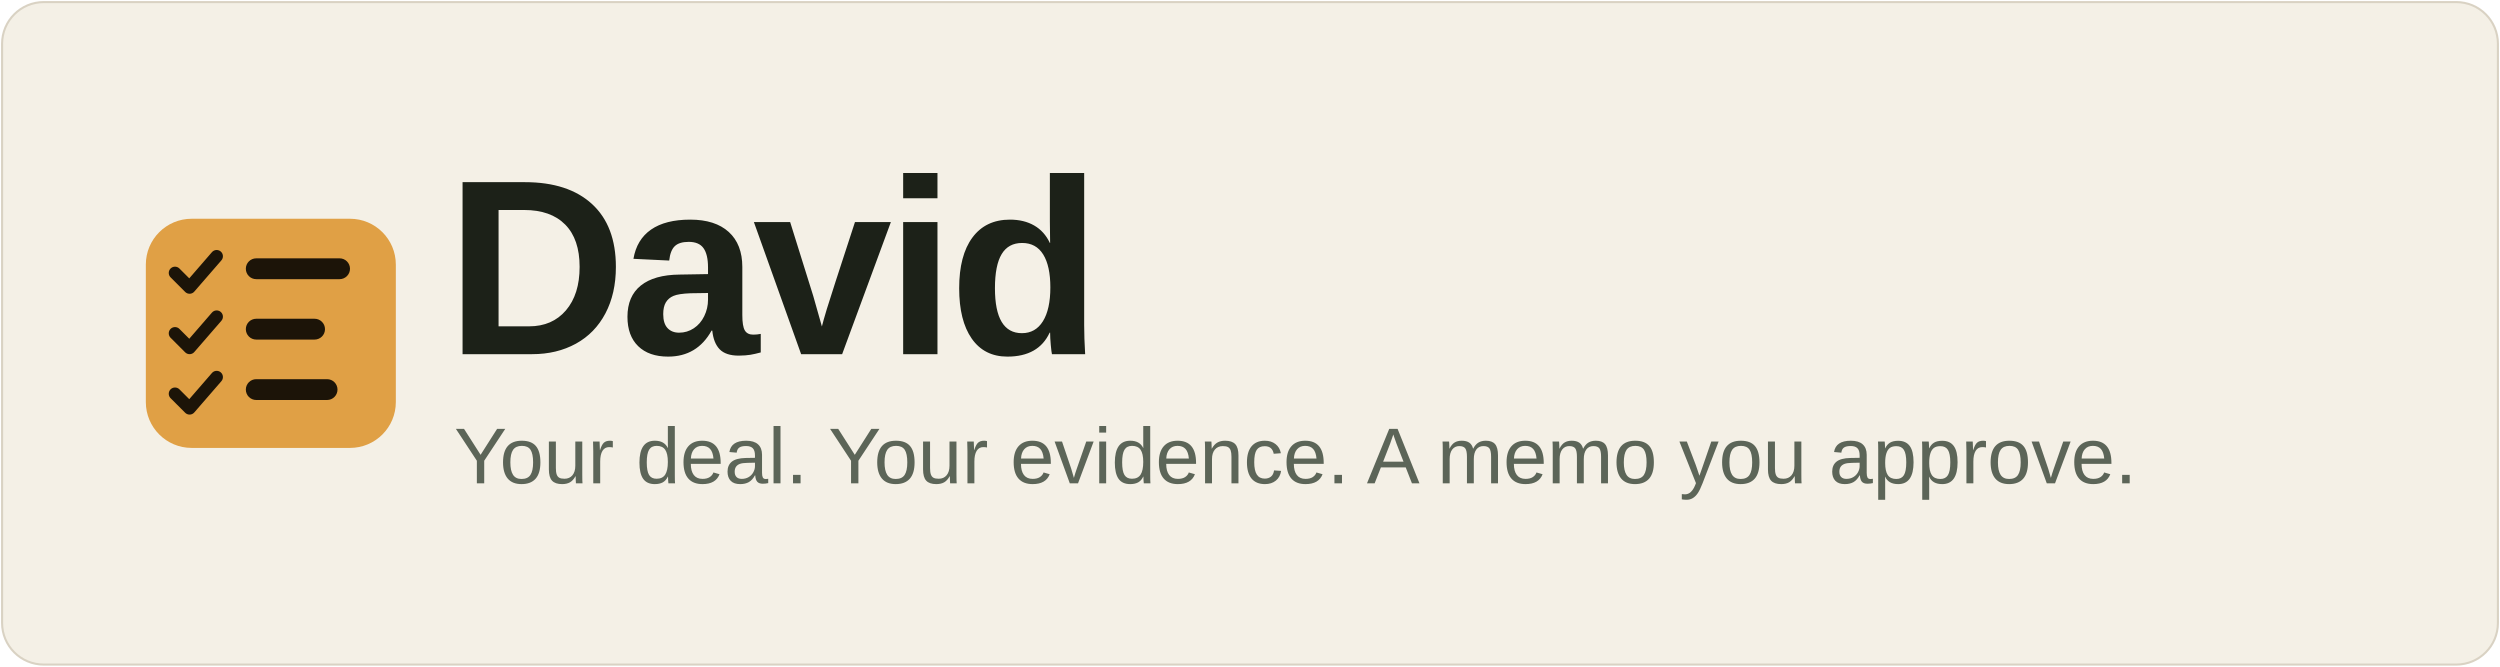
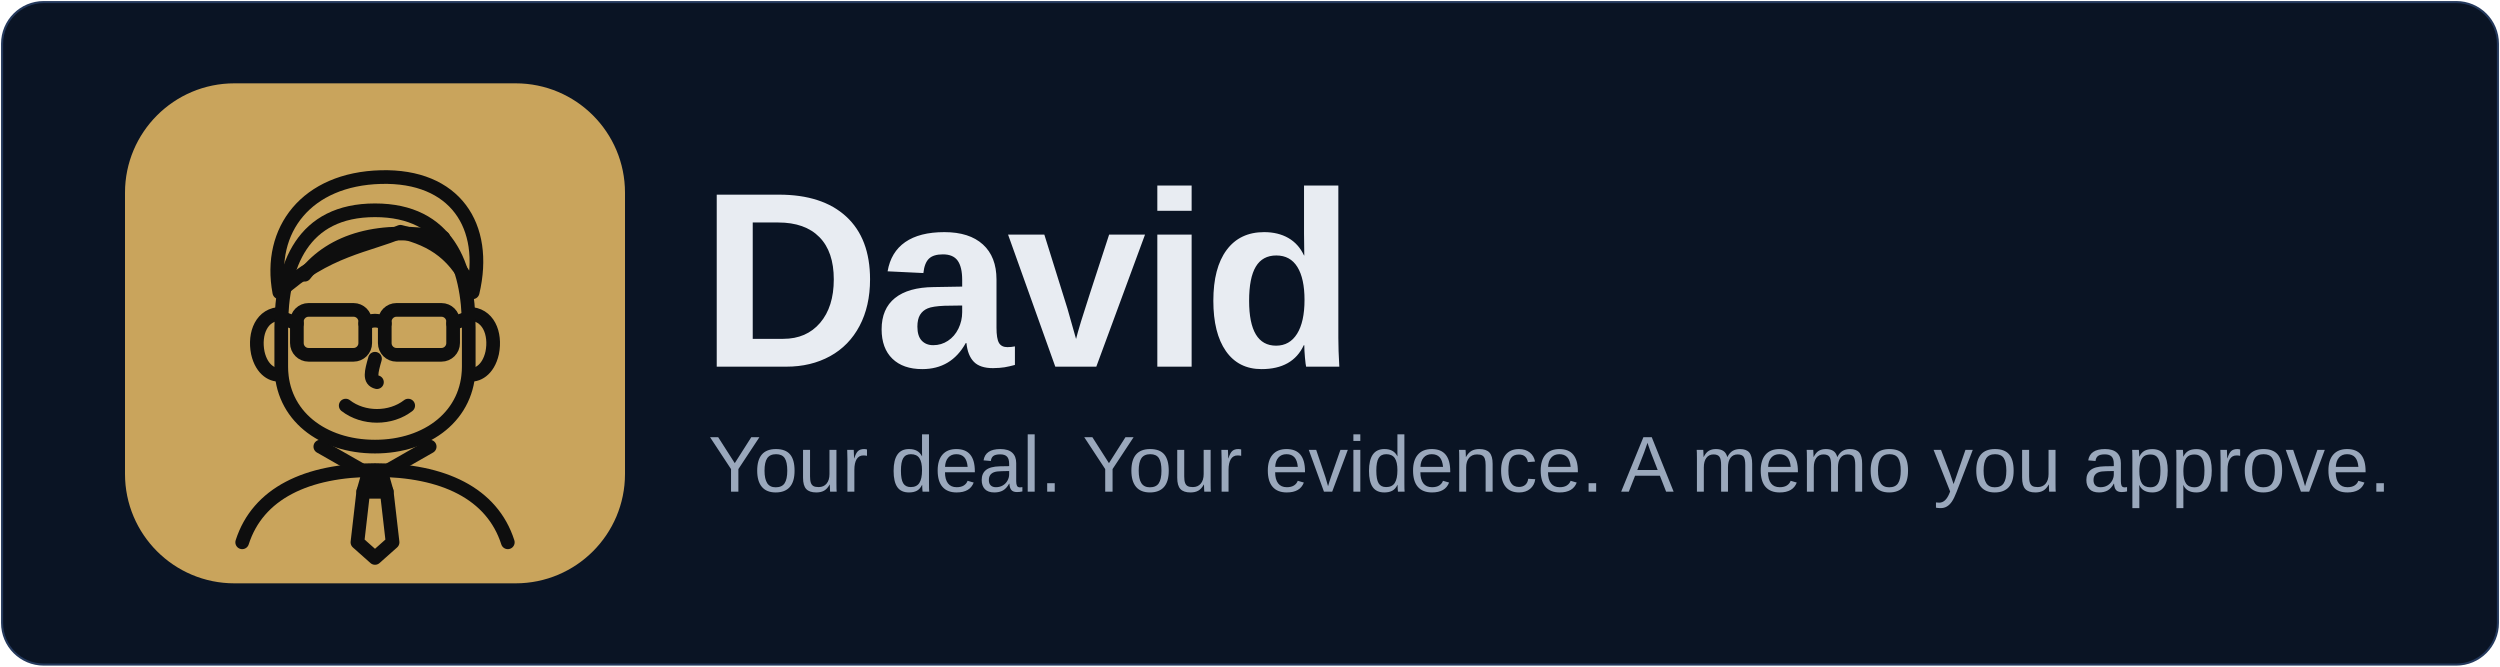
<svg xmlns="http://www.w3.org/2000/svg" width="1200" height="320" viewBox="0 0 1200 320" role="img" aria-labelledby="title description">
-   <rect x="1" y="1" width="1198" height="318" rx="20" fill="#f4f0e6" stroke="#d9d2c3" />
-   <g transform="translate(70 105)" aria-hidden="true">
-     <rect x="0" y="0" width="120" height="110" rx="22" fill="#e0a045" />
-     <path d="M14 26l7 7 13-15" fill="none" stroke="#1c1408" stroke-width="6" stroke-linecap="round" stroke-linejoin="round" />
-     <rect x="48" y="19" width="50" height="10" rx="5" fill="#1c1408" />
-     <path d="M14 55l7 7 13-15" fill="none" stroke="#1c1408" stroke-width="6" stroke-linecap="round" stroke-linejoin="round" />
-     <rect x="48" y="48" width="38" height="10" rx="5" fill="#1c1408" />
-     <path d="M14 84l7 7 13-15" fill="none" stroke="#1c1408" stroke-width="6" stroke-linecap="round" stroke-linejoin="round" />
-     <rect x="48" y="77" width="44" height="10" rx="5" fill="#1c1408" />
-   </g>
+   <rect x="1" y="1" width="1198" height="318" rx="20" fill="#0A1424" stroke="#24395C" />
+   <svg x="60" y="40" width="240" height="240" viewBox="0 0 512 512" aria-hidden="true">
+     <rect width="512" height="512" rx="112" fill="#c9a45c" />
+     <g fill="none" stroke="#0e0e0e" stroke-width="14" stroke-linecap="round" stroke-linejoin="round">
+       <path d="M120 470C136 420 186 396 256 396C326 396 376 420 392 470" />
+       <path d="M200 372L256 404L312 372" />
+       <path d="M248 404H264L268 418H244Z" />
+       <path d="M244 418H268L274 470L256 486L238 470Z" />
+       <path d="M256 130C330 130 352 186 352 250V290C352 340 310 372 256 372C202 372 160 340 160 290V250C160 186 182 130 256 130Z" />
+       <path d="M160 236C140 236 132 256 136 276C140 294 152 300 160 298" />
+       <path d="M352 236C372 236 380 256 376 276C372 294 360 300 352 298" />
+       <path d="M158 214C146 150 186 98 262 96C338 94 372 146 356 214C340 176 316 160 282 152C250 166 206 170 158 214Z" />
+       <path d="M184 196C212 160 262 146 326 158" />
+       <rect x="176" y="232" width="70" height="46" rx="12" />
+       <rect x="266" y="232" width="70" height="46" rx="12" />
+       <path d="M246 246Q256 240 266 246" />
+       <path d="M176 246L160 240" />
+       <path d="M336 246L352 240" />
+       <path d="M256 282C252 296 250 304 258 306" />
+       <path d="M226 330C244 344 272 344 290 330" />
+     </g>
+   </svg>
  <g font-family="Arial, Helvetica, sans-serif">
-     <text x="214" y="170" font-size="120" font-weight="700" letter-spacing="-3" fill="#1c2118">David</text>
-     <text x="218" y="232" font-size="38" fill="#5c6558">Your deal. Your evidence. A memo you approve.</text>
+     <text x="336" y="176" font-size="120" font-weight="700" letter-spacing="-3" fill="#E8ECF2">David</text>
+     <text x="340" y="236" font-size="38" fill="#9AA8BC">Your deal. Your evidence. A memo you approve.</text>
  </g>
</svg>
